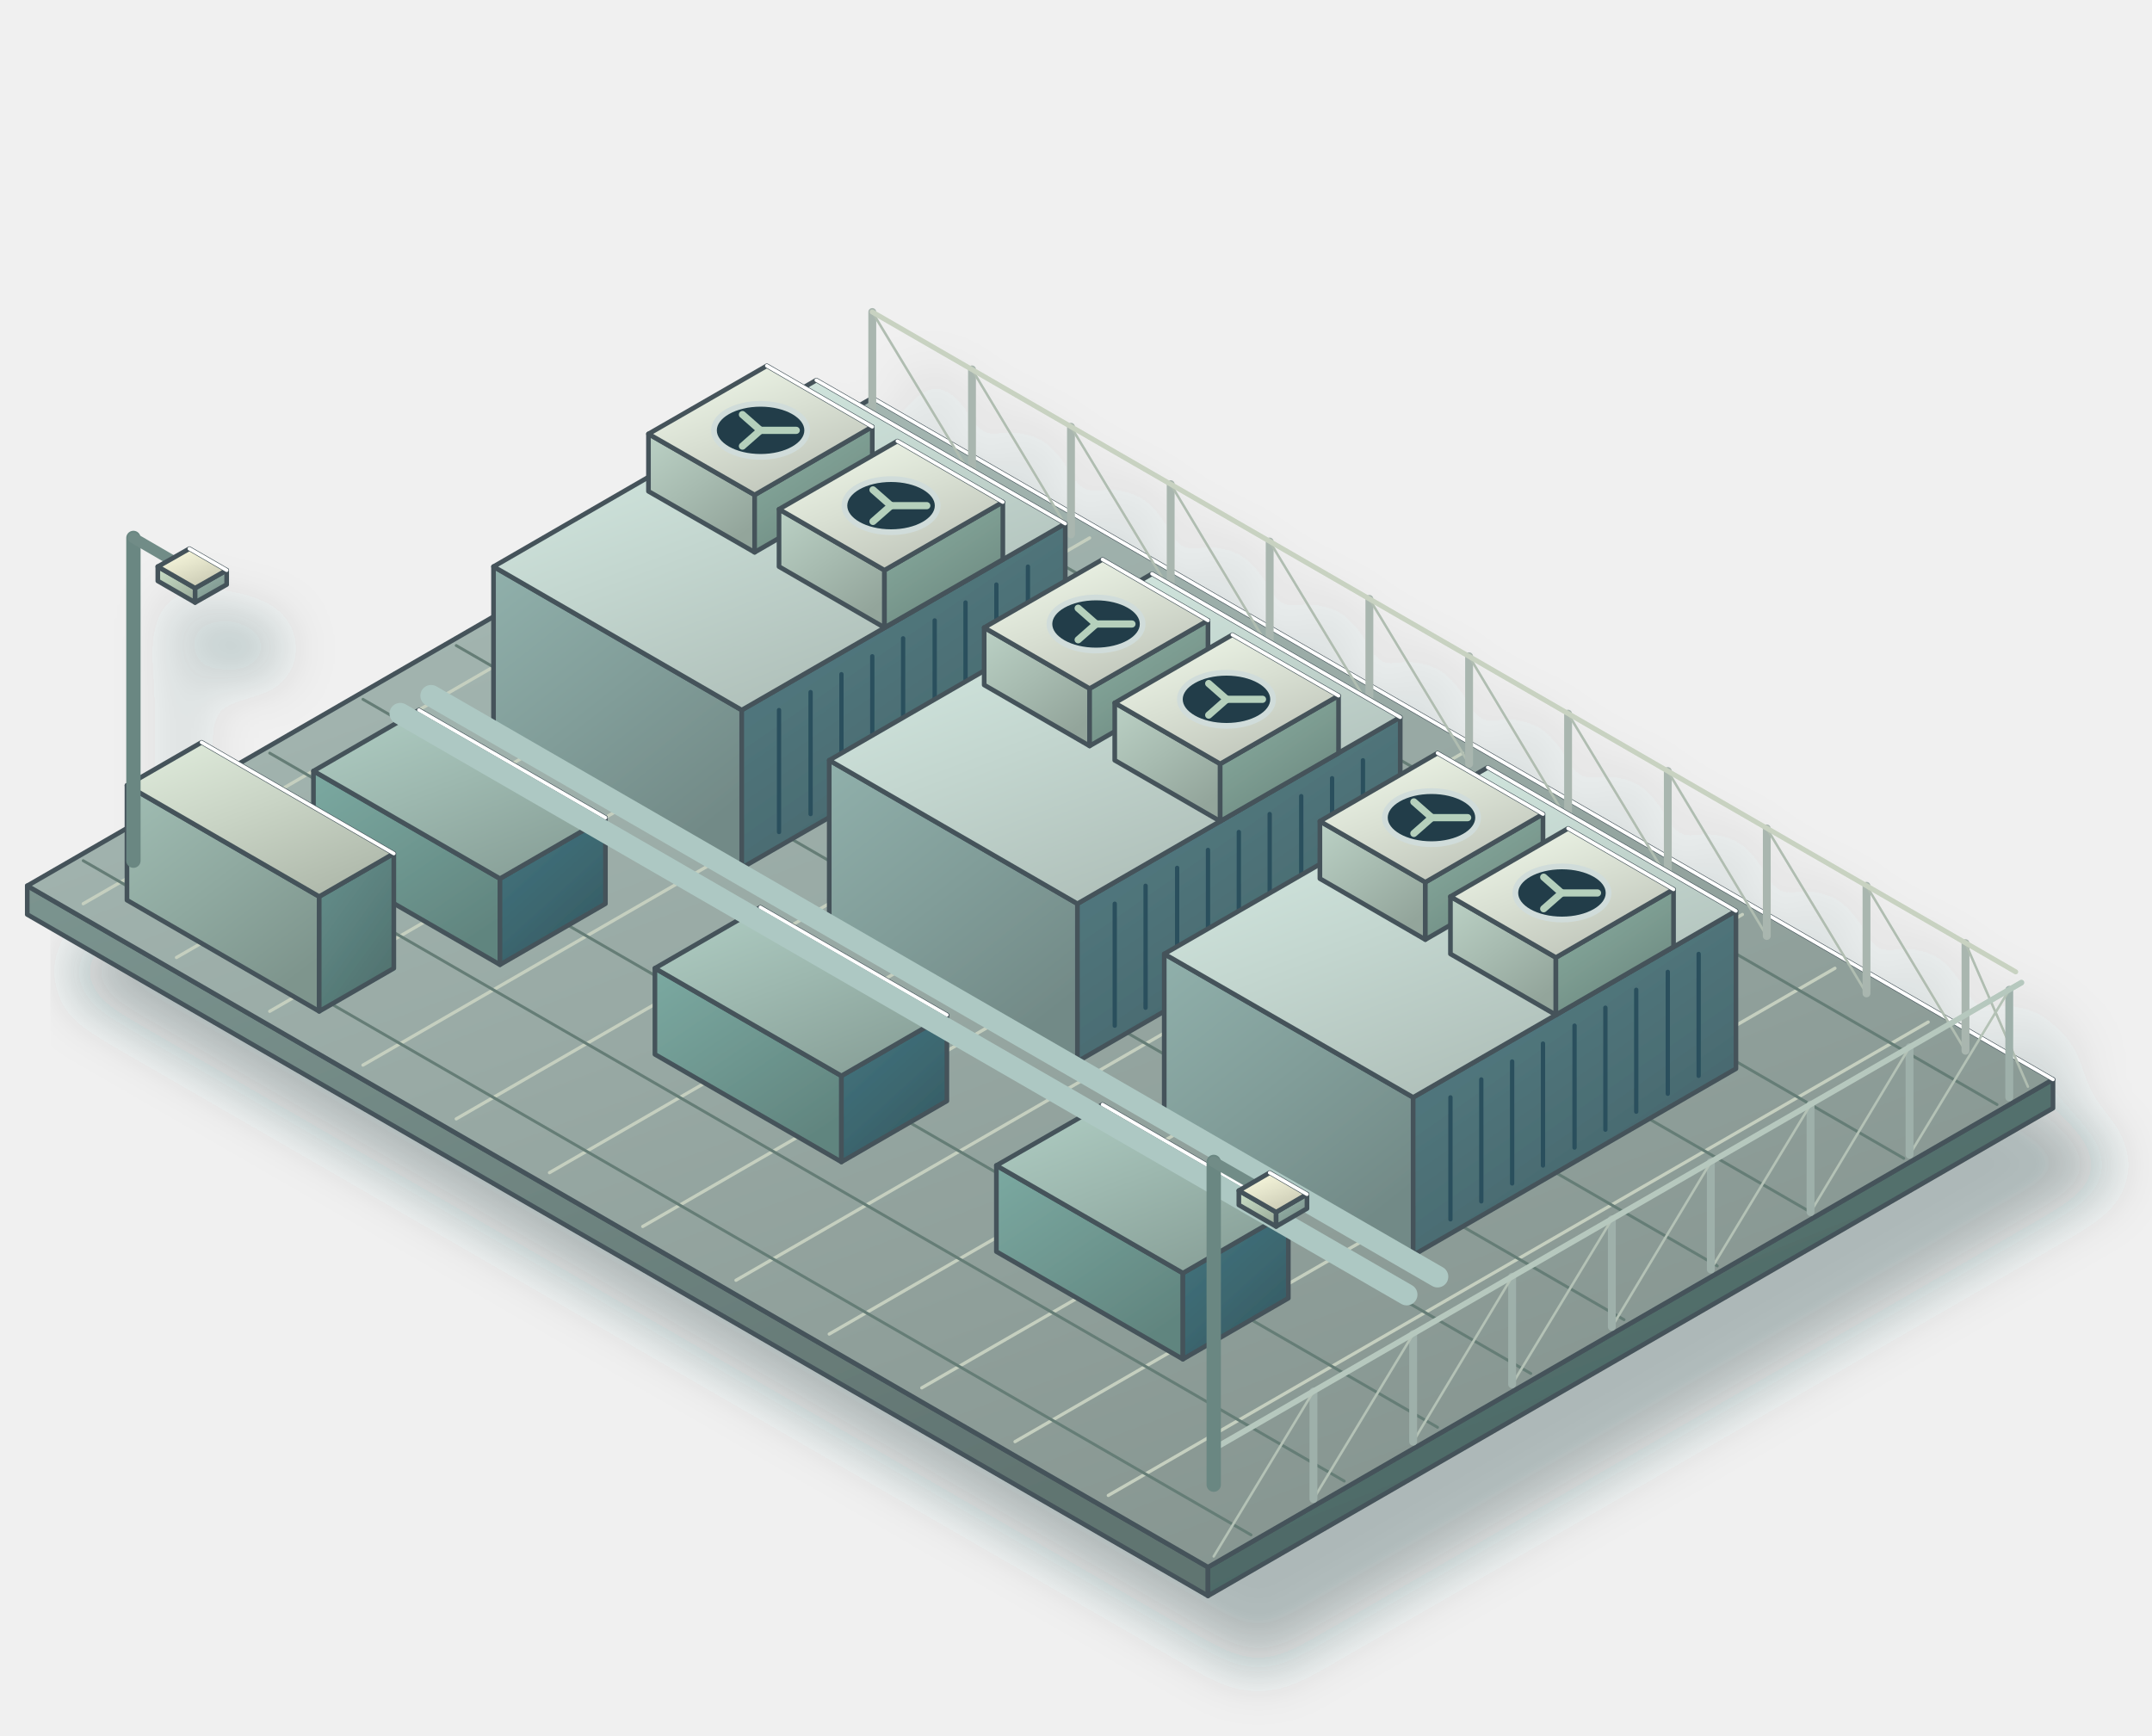
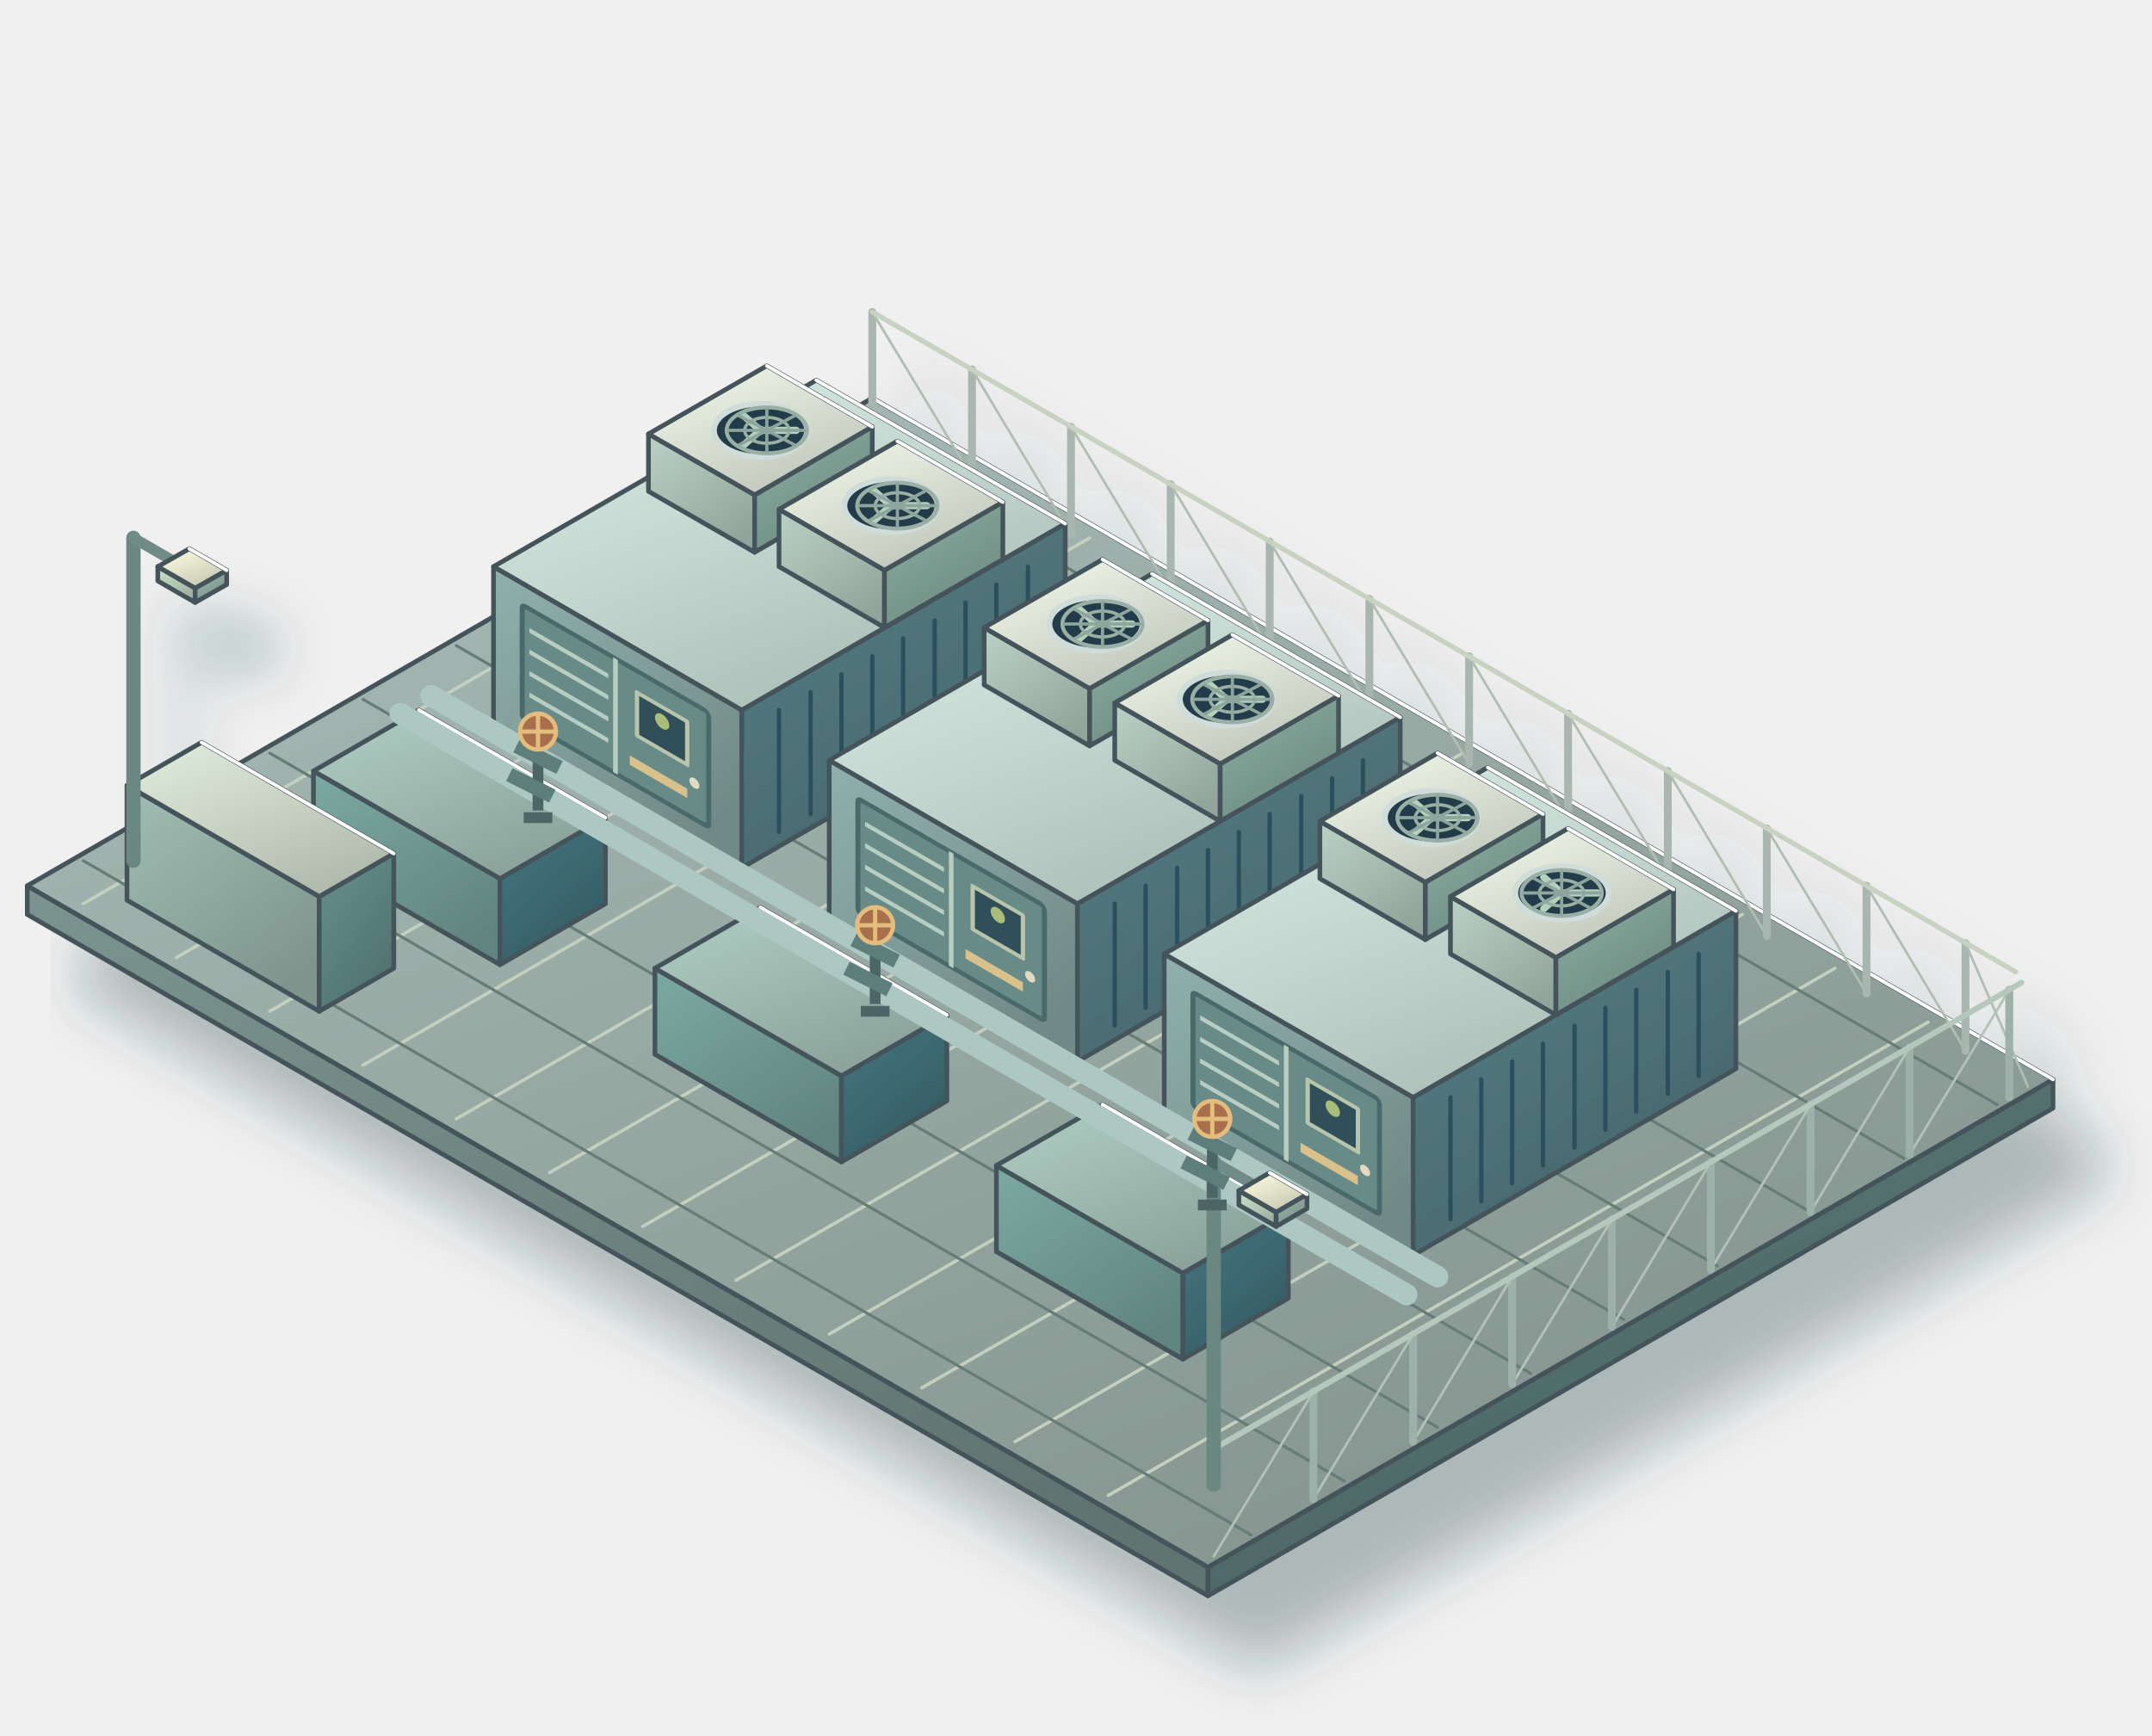
<svg xmlns="http://www.w3.org/2000/svg" viewBox="15 -12 300 242">
  <defs>
    <radialGradient id="foliage" cx="30%" cy="25%">
      <stop stop-color="#c6d58b" />
      <stop offset=".4" stop-color="#729558" />
      <stop offset="1" stop-color="#355d47" />
    </radialGradient>
    <linearGradient id="glass" x2="1" y2="1">
      <stop stop-color="#b4d8dc" />
      <stop offset=".45" stop-color="#4f7d8a" />
      <stop offset=".5" stop-color="#b3cace" />
      <stop offset="1" stop-color="#355461" />
    </linearGradient>
    <filter id="shadow" x="-35%" y="-35%" width="180%" height="190%">
      <feDropShadow dx="7" dy="10" stdDeviation="4" flood-color="#223c3c" flood-opacity=".32" />
    </filter>
    <linearGradient id="a7bbb0-wall" x1="0" y1="0" x2=".65" y2="1">
      <stop stop-color="#bbd1c5" />
      <stop offset=".52" stop-color="#a7bbb0" />
      <stop offset="1" stop-color="#93a59b" />
    </linearGradient>
    <linearGradient id="7c9c91-shade" x1="0" y1="0" x2=".65" y2="1">
      <stop stop-color="#8bafa2" />
      <stop offset=".52" stop-color="#7c9c91" />
      <stop offset="1" stop-color="#6d8980" />
    </linearGradient>
    <linearGradient id="d9e0d3-roof" x1="0" y1="0" x2=".65" y2="1">
      <stop stop-color="#f3fbec" />
      <stop offset=".52" stop-color="#d9e0d3" />
      <stop offset="1" stop-color="#bfc5ba" />
    </linearGradient>
    <linearGradient id="6e8480-wall" x1="0" y1="0" x2=".65" y2="1">
      <stop stop-color="#7b948f" />
      <stop offset=".52" stop-color="#6e8480" />
      <stop offset="1" stop-color="#617471" />
    </linearGradient>
    <linearGradient id="526f6c-shade" x1="0" y1="0" x2=".65" y2="1">
      <stop stop-color="#5c7c79" />
      <stop offset=".52" stop-color="#526f6c" />
      <stop offset="1" stop-color="#48625f" />
    </linearGradient>
    <linearGradient id="98a9a4-roof" x1="0" y1="0" x2=".65" y2="1">
      <stop stop-color="#aabdb8" />
      <stop offset=".52" stop-color="#98a9a4" />
      <stop offset="1" stop-color="#869590" />
    </linearGradient>
    <linearGradient id="819d99-wall" x1="0" y1="0" x2=".65" y2="1">
      <stop stop-color="#90b0ab" />
      <stop offset=".52" stop-color="#819d99" />
      <stop offset="1" stop-color="#728a87" />
    </linearGradient>
    <linearGradient id="4e7278-shade" x1="0" y1="0" x2=".65" y2="1">
      <stop stop-color="#578086" />
      <stop offset=".52" stop-color="#4e7278" />
      <stop offset="1" stop-color="#45646a" />
    </linearGradient>
    <linearGradient id="c3d6cf-roof" x1="0" y1="0" x2=".65" y2="1">
      <stop stop-color="#daf0e8" />
      <stop offset=".52" stop-color="#c3d6cf" />
      <stop offset="1" stop-color="#acbcb6" />
    </linearGradient>
    <linearGradient id="6e9790-wall" x1="0" y1="0" x2=".65" y2="1">
      <stop stop-color="#7ba9a1" />
      <stop offset=".52" stop-color="#6e9790" />
      <stop offset="1" stop-color="#61857f" />
    </linearGradient>
    <linearGradient id="3d6972-shade" x1="0" y1="0" x2=".65" y2="1">
      <stop stop-color="#447680" />
      <stop offset=".52" stop-color="#3d6972" />
      <stop offset="1" stop-color="#365c64" />
    </linearGradient>
    <linearGradient id="9db8af-roof" x1="0" y1="0" x2=".65" y2="1">
      <stop stop-color="#b0cec4" />
      <stop offset=".52" stop-color="#9db8af" />
      <stop offset="1" stop-color="#8aa29a" />
    </linearGradient>
    <linearGradient id="8fa9a0-wall" x1="0" y1="0" x2=".65" y2="1">
      <stop stop-color="#a0bdb3" />
      <stop offset=".52" stop-color="#8fa9a0" />
      <stop offset="1" stop-color="#7e958d" />
    </linearGradient>
    <linearGradient id="5b817e-shade" x1="0" y1="0" x2=".65" y2="1">
      <stop stop-color="#66908d" />
      <stop offset=".52" stop-color="#5b817e" />
      <stop offset="1" stop-color="#50726f" />
    </linearGradient>
    <linearGradient id="c9d4c5-roof" x1="0" y1="0" x2=".65" y2="1">
      <stop stop-color="#e1eddd" />
      <stop offset=".52" stop-color="#c9d4c5" />
      <stop offset="1" stop-color="#b1bbad" />
    </linearGradient>
    <linearGradient id="b5c8b3-wall" x1="0" y1="0" x2=".65" y2="1">
      <stop stop-color="#cbe0c8" />
      <stop offset=".52" stop-color="#b5c8b3" />
      <stop offset="1" stop-color="#9fb09e" />
    </linearGradient>
    <linearGradient id="8ba59c-shade" x1="0" y1="0" x2=".65" y2="1">
      <stop stop-color="#9cb9af" />
      <stop offset=".52" stop-color="#8ba59c" />
      <stop offset="1" stop-color="#7a9189" />
    </linearGradient>
    <linearGradient id="e4e4cb-roof" x1="0" y1="0" x2=".65" y2="1">
      <stop stop-color="#ffffe3" />
      <stop offset=".52" stop-color="#e4e4cb" />
      <stop offset="1" stop-color="#c9c9b3" />
    </linearGradient>
  </defs>
  <style>.crane-boom{transform-origin:147px 21px;animation:sway 7s ease-in-out infinite alternate}@keyframes sway{to{transform:rotate(2deg)}}@media(prefers-reduced-motion:reduce){*{animation:none!important}}</style>
  <g filter="url(#shadow)">
    <polygon points="18.8,115.5 183.4,210.5 183.4,206.5 18.8,111.5" fill="url(#6e8480-wall)" stroke="#44535a" stroke-width="0.65" stroke-linejoin="round" />
    <polygon points="301.2,142.5 183.4,210.5 183.4,206.5 301.2,138.5" fill="url(#526f6c-shade)" stroke="#44535a" stroke-width="0.65" stroke-linejoin="round" />
    <polygon points="136.6,43.5 301.2,138.5 183.4,206.5 18.8,111.5" fill="url(#98a9a4-roof)" stroke="#44535a" stroke-width="0.65" stroke-linejoin="round" />
    <path d="M136.6,43.5 L301.2,138.5" fill="none" stroke="#ffffff" stroke-width="0.5" stroke-linecap="round" />
    <path d="M140.9,48.0 L26.6,114.0" fill="none" stroke="#c5cfbf" stroke-width="0.45" stroke-linecap="round" />
    <path d="M153.9,55.5 L39.6,121.5" fill="none" stroke="#c5cfbf" stroke-width="0.45" stroke-linecap="round" />
    <path d="M166.9,63.0 L52.6,129.0" fill="none" stroke="#c5cfbf" stroke-width="0.45" stroke-linecap="round" />
    <path d="M179.9,70.5 L65.6,136.5" fill="none" stroke="#c5cfbf" stroke-width="0.45" stroke-linecap="round" />
    <path d="M192.9,78.0 L78.6,144.0" fill="none" stroke="#c5cfbf" stroke-width="0.45" stroke-linecap="round" />
    <path d="M205.9,85.5 L91.6,151.5" fill="none" stroke="#c5cfbf" stroke-width="0.45" stroke-linecap="round" />
    <path d="M218.9,93.0 L104.6,159.0" fill="none" stroke="#c5cfbf" stroke-width="0.45" stroke-linecap="round" />
    <path d="M231.9,100.5 L117.6,166.5" fill="none" stroke="#c5cfbf" stroke-width="0.45" stroke-linecap="round" />
    <path d="M244.9,108.0 L130.6,174.0" fill="none" stroke="#c5cfbf" stroke-width="0.45" stroke-linecap="round" />
    <path d="M257.9,115.5 L143.5,181.5" fill="none" stroke="#c5cfbf" stroke-width="0.45" stroke-linecap="round" />
    <path d="M270.8,123.0 L156.5,189.0" fill="none" stroke="#c5cfbf" stroke-width="0.45" stroke-linecap="round" />
    <path d="M283.8,130.5 L169.5,196.5" fill="none" stroke="#c5cfbf" stroke-width="0.45" stroke-linecap="round" />
    <path d="M130.6,48.0 L293.4,142.0" fill="none" stroke="#657d76" stroke-width="0.4" stroke-linecap="round" />
    <path d="M117.6,55.5 L280.4,149.5" fill="none" stroke="#657d76" stroke-width="0.4" stroke-linecap="round" />
    <path d="M104.6,63.0 L267.4,157.0" fill="none" stroke="#657d76" stroke-width="0.4" stroke-linecap="round" />
    <path d="M91.6,70.5 L254.4,164.5" fill="none" stroke="#657d76" stroke-width="0.4" stroke-linecap="round" />
    <path d="M78.6,78.0 L241.4,172.0" fill="none" stroke="#657d76" stroke-width="0.4" stroke-linecap="round" />
    <path d="M65.6,85.5 L228.4,179.5" fill="none" stroke="#657d76" stroke-width="0.4" stroke-linecap="round" />
    <path d="M52.6,93.0 L215.4,187.0" fill="none" stroke="#657d76" stroke-width="0.4" stroke-linecap="round" />
    <path d="M39.6,100.5 L202.4,194.5" fill="none" stroke="#657d76" stroke-width="0.4" stroke-linecap="round" />
    <path d="M26.6,108.0 L189.4,202.0" fill="none" stroke="#657d76" stroke-width="0.4" stroke-linecap="round" />
    <path d="M136.6,46.5 L136.6,31.5" fill="none" stroke="#a9b6af" stroke-width="1.1" stroke-linecap="round" />
    <path d="M136.6,31.5 L150.5,54.5" fill="none" stroke="#b0bdb1" stroke-width="0.35" stroke-linecap="round" />
    <path d="M150.5,54.5 L150.5,39.5" fill="none" stroke="#a9b6af" stroke-width="1.1" stroke-linecap="round" />
    <path d="M150.5,39.5 L164.3,62.5" fill="none" stroke="#b0bdb1" stroke-width="0.35" stroke-linecap="round" />
    <path d="M164.3,62.5 L164.3,47.5" fill="none" stroke="#a9b6af" stroke-width="1.1" stroke-linecap="round" />
    <path d="M164.3,47.5 L178.2,70.5" fill="none" stroke="#b0bdb1" stroke-width="0.35" stroke-linecap="round" />
    <path d="M178.2,70.5 L178.2,55.5" fill="none" stroke="#a9b6af" stroke-width="1.1" stroke-linecap="round" />
    <path d="M178.2,55.5 L192.0,78.5" fill="none" stroke="#b0bdb1" stroke-width="0.35" stroke-linecap="round" />
    <path d="M192.0,78.5 L192.0,63.5" fill="none" stroke="#a9b6af" stroke-width="1.1" stroke-linecap="round" />
    <path d="M192.0,63.5 L205.9,86.5" fill="none" stroke="#b0bdb1" stroke-width="0.35" stroke-linecap="round" />
    <path d="M205.9,86.5 L205.9,71.5" fill="none" stroke="#a9b6af" stroke-width="1.1" stroke-linecap="round" />
    <path d="M205.9,71.5 L219.8,94.5" fill="none" stroke="#b0bdb1" stroke-width="0.35" stroke-linecap="round" />
    <path d="M219.8,94.5 L219.8,79.5" fill="none" stroke="#a9b6af" stroke-width="1.1" stroke-linecap="round" />
    <path d="M219.8,79.5 L233.6,102.5" fill="none" stroke="#b0bdb1" stroke-width="0.35" stroke-linecap="round" />
    <path d="M233.6,102.5 L233.6,87.5" fill="none" stroke="#a9b6af" stroke-width="1.1" stroke-linecap="round" />
    <path d="M233.6,87.5 L247.5,110.5" fill="none" stroke="#b0bdb1" stroke-width="0.35" stroke-linecap="round" />
    <path d="M247.5,110.5 L247.5,95.5" fill="none" stroke="#a9b6af" stroke-width="1.1" stroke-linecap="round" />
    <path d="M247.5,95.5 L261.3,118.5" fill="none" stroke="#b0bdb1" stroke-width="0.35" stroke-linecap="round" />
    <path d="M261.3,118.5 L261.3,103.5" fill="none" stroke="#a9b6af" stroke-width="1.1" stroke-linecap="round" />
    <path d="M261.3,103.5 L275.2,126.5" fill="none" stroke="#b0bdb1" stroke-width="0.35" stroke-linecap="round" />
    <path d="M275.2,126.5 L275.2,111.5" fill="none" stroke="#a9b6af" stroke-width="1.1" stroke-linecap="round" />
    <path d="M275.2,111.5 L289.0,134.5" fill="none" stroke="#b0bdb1" stroke-width="0.35" stroke-linecap="round" />
    <path d="M289.0,134.5 L289.0,119.5" fill="none" stroke="#a9b6af" stroke-width="1.1" stroke-linecap="round" />
    <path d="M289.0,119.5 L297.7,139.5" fill="none" stroke="#b0bdb1" stroke-width="0.35" stroke-linecap="round" />
    <path d="M136.6,31.5 L296.0,123.5" fill="none" stroke="#c8d2c1" stroke-width="0.7" stroke-linecap="round" />
    <path d="M295.1,141.0 L295.1,126.0" fill="none" stroke="#9eb0aa" stroke-width="1.1" stroke-linecap="round" />
    <path d="M295.1,126.0 L281.2,149.0" fill="none" stroke="#b4c2b6" stroke-width="0.35" stroke-linecap="round" />
    <path d="M281.2,149.0 L281.2,134.0" fill="none" stroke="#9eb0aa" stroke-width="1.1" stroke-linecap="round" />
    <path d="M281.2,134.0 L267.4,157.0" fill="none" stroke="#b4c2b6" stroke-width="0.35" stroke-linecap="round" />
    <path d="M267.4,157.0 L267.4,142.0" fill="none" stroke="#9eb0aa" stroke-width="1.1" stroke-linecap="round" />
    <path d="M267.4,142.0 L253.5,165.0" fill="none" stroke="#b4c2b6" stroke-width="0.35" stroke-linecap="round" />
    <path d="M253.5,165.0 L253.5,150.0" fill="none" stroke="#9eb0aa" stroke-width="1.1" stroke-linecap="round" />
    <path d="M253.5,150.0 L239.7,173.0" fill="none" stroke="#b4c2b6" stroke-width="0.35" stroke-linecap="round" />
    <path d="M239.7,173.0 L239.7,158.0" fill="none" stroke="#9eb0aa" stroke-width="1.1" stroke-linecap="round" />
    <path d="M239.7,158.0 L225.8,181.0" fill="none" stroke="#b4c2b6" stroke-width="0.35" stroke-linecap="round" />
    <path d="M225.8,181.0 L225.8,166.0" fill="none" stroke="#9eb0aa" stroke-width="1.1" stroke-linecap="round" />
    <path d="M225.8,166.0 L212.0,189.0" fill="none" stroke="#b4c2b6" stroke-width="0.35" stroke-linecap="round" />
    <path d="M212.0,189.0 L212.0,174.0" fill="none" stroke="#9eb0aa" stroke-width="1.1" stroke-linecap="round" />
    <path d="M212.0,174.0 L198.1,197.0" fill="none" stroke="#b4c2b6" stroke-width="0.35" stroke-linecap="round" />
    <path d="M198.1,197.0 L198.1,182.0" fill="none" stroke="#9eb0aa" stroke-width="1.1" stroke-linecap="round" />
    <path d="M198.1,182.0 L184.2,205.0" fill="none" stroke="#b4c2b6" stroke-width="0.35" stroke-linecap="round" />
    <path d="M296.8,125.0 L184.2,190.0" fill="none" stroke="#b6c8be" stroke-width="0.8" stroke-linecap="round" />
    <polygon points="83.8,89.0 118.4,109.0 118.4,87.0 83.8,67.0" fill="url(#819d99-wall)" stroke="#44535a" stroke-width="0.65" stroke-linejoin="round" />
    <polygon points="163.5,83.0 118.4,109.0 118.4,87.0 163.5,61.0" fill="url(#4e7278-shade)" stroke="#44535a" stroke-width="0.65" stroke-linejoin="round" />
    <polygon points="128.8,41.0 163.5,61.0 118.4,87.0 83.8,67.0" fill="url(#c3d6cf-roof)" stroke="#44535a" stroke-width="0.65" stroke-linejoin="round" />
    <path d="M128.8,41.0 L163.5,61.0" fill="none" stroke="#ffffff" stroke-width="0.5" stroke-linecap="round" />
    <polygon points="105.4,56.5 120.2,65.0 120.2,57.0 105.4,48.5" fill="url(#a7bbb0-wall)" stroke="#44535a" stroke-width="0.65" stroke-linejoin="round" />
    <polygon points="136.6,55.5 120.2,65.0 120.2,57.0 136.6,47.5" fill="url(#7c9c91-shade)" stroke="#44535a" stroke-width="0.65" stroke-linejoin="round" />
    <polygon points="121.9,39.0 136.6,47.5 120.2,57.0 105.4,48.5" fill="url(#d9e0d3-roof)" stroke="#44535a" stroke-width="0.65" stroke-linejoin="round" />
    <path d="M121.9,39.0 L136.6,47.5" fill="none" stroke="#ffffff" stroke-width="0.5" stroke-linecap="round" />
    <ellipse cx="121.03" cy="48.0" rx="6.5" ry="3.7" fill="#203d49" stroke="#d0dcda" stroke-width=".8" />
    <path d="M121.0,48.0 L126.0,48.0" fill="none" stroke="#b5d0bc" stroke-width="1" stroke-linecap="round" />
    <path d="M121.0,48.0 L118.5,50.2" fill="none" stroke="#b5d0bc" stroke-width="1" stroke-linecap="round" />
    <path d="M121.0,48.0 L118.5,45.8" fill="none" stroke="#b5d0bc" stroke-width="1" stroke-linecap="round" />
    <polygon points="123.6,67.0 138.3,75.5 138.3,67.5 123.6,59.0" fill="url(#a7bbb0-wall)" stroke="#44535a" stroke-width="0.65" stroke-linejoin="round" />
    <polygon points="154.8,66.0 138.3,75.5 138.3,67.5 154.8,58.0" fill="url(#7c9c91-shade)" stroke="#44535a" stroke-width="0.65" stroke-linejoin="round" />
    <polygon points="140.1,49.5 154.8,58.0 138.3,67.5 123.6,59.0" fill="url(#d9e0d3-roof)" stroke="#44535a" stroke-width="0.65" stroke-linejoin="round" />
    <path d="M140.1,49.5 L154.8,58.0" fill="none" stroke="#ffffff" stroke-width="0.5" stroke-linecap="round" />
    <ellipse cx="139.216" cy="58.5" rx="6.5" ry="3.7" fill="#203d49" stroke="#d0dcda" stroke-width=".8" />
    <path d="M139.2,58.5 L144.2,58.5" fill="none" stroke="#b5d0bc" stroke-width="1" stroke-linecap="round" />
    <path d="M139.2,58.5 L136.7,60.7" fill="none" stroke="#b5d0bc" stroke-width="1" stroke-linecap="round" />
    <path d="M139.2,58.5 L136.7,56.3" fill="none" stroke="#b5d0bc" stroke-width="1" stroke-linecap="round" />
    <path d="M158.3,84.0 L158.3,67.0" fill="none" stroke="#294f5d" stroke-width="0.6" stroke-linecap="round" />
    <path d="M153.9,86.5 L153.9,69.5" fill="none" stroke="#294f5d" stroke-width="0.6" stroke-linecap="round" />
    <path d="M149.6,89.0 L149.6,72.0" fill="none" stroke="#294f5d" stroke-width="0.6" stroke-linecap="round" />
    <path d="M145.3,91.5 L145.3,74.5" fill="none" stroke="#294f5d" stroke-width="0.6" stroke-linecap="round" />
    <path d="M140.9,94.0 L140.9,77.0" fill="none" stroke="#294f5d" stroke-width="0.6" stroke-linecap="round" />
    <path d="M136.6,96.5 L136.6,79.5" fill="none" stroke="#294f5d" stroke-width="0.6" stroke-linecap="round" />
    <path d="M132.3,99.0 L132.3,82.0" fill="none" stroke="#294f5d" stroke-width="0.6" stroke-linecap="round" />
    <path d="M128.0,101.5 L128.0,84.5" fill="none" stroke="#294f5d" stroke-width="0.6" stroke-linecap="round" />
    <path d="M123.6,104.0 L123.6,87.0" fill="none" stroke="#294f5d" stroke-width="0.6" stroke-linecap="round" />
    <polygon points="130.6,116.0 165.2,136.0 165.2,114.0 130.6,94.0" fill="url(#819d99-wall)" stroke="#44535a" stroke-width="0.65" stroke-linejoin="round" />
    <polygon points="210.2,110.0 165.2,136.0 165.2,114.0 210.2,88.0" fill="url(#4e7278-shade)" stroke="#44535a" stroke-width="0.65" stroke-linejoin="round" />
    <polygon points="175.6,68.0 210.2,88.0 165.2,114.0 130.6,94.0" fill="url(#c3d6cf-roof)" stroke="#44535a" stroke-width="0.65" stroke-linejoin="round" />
    <path d="M175.6,68.0 L210.2,88.0" fill="none" stroke="#ffffff" stroke-width="0.5" stroke-linecap="round" />
    <polygon points="152.2,83.5 166.9,92.0 166.9,84.0 152.2,75.5" fill="url(#a7bbb0-wall)" stroke="#44535a" stroke-width="0.65" stroke-linejoin="round" />
    <polygon points="183.4,82.5 166.9,92.0 166.9,84.0 183.4,74.5" fill="url(#7c9c91-shade)" stroke="#44535a" stroke-width="0.65" stroke-linejoin="round" />
    <polygon points="168.7,66.0 183.4,74.5 166.9,84.0 152.2,75.5" fill="url(#d9e0d3-roof)" stroke="#44535a" stroke-width="0.65" stroke-linejoin="round" />
    <path d="M168.7,66.0 L183.4,74.5" fill="none" stroke="#ffffff" stroke-width="0.5" stroke-linecap="round" />
    <ellipse cx="167.794" cy="75.0" rx="6.5" ry="3.7" fill="#203d49" stroke="#d0dcda" stroke-width=".8" />
    <path d="M167.8,75.0 L172.8,75.0" fill="none" stroke="#b5d0bc" stroke-width="1" stroke-linecap="round" />
    <path d="M167.8,75.0 L165.3,77.2" fill="none" stroke="#b5d0bc" stroke-width="1" stroke-linecap="round" />
    <path d="M167.8,75.0 L165.3,72.8" fill="none" stroke="#b5d0bc" stroke-width="1" stroke-linecap="round" />
    <polygon points="170.4,94.0 185.1,102.5 185.1,94.5 170.4,86.0" fill="url(#a7bbb0-wall)" stroke="#44535a" stroke-width="0.65" stroke-linejoin="round" />
    <polygon points="201.6,93.0 185.1,102.5 185.1,94.5 201.6,85.0" fill="url(#7c9c91-shade)" stroke="#44535a" stroke-width="0.65" stroke-linejoin="round" />
    <polygon points="186.8,76.5 201.6,85.0 185.1,94.5 170.4,86.0" fill="url(#d9e0d3-roof)" stroke="#44535a" stroke-width="0.65" stroke-linejoin="round" />
    <path d="M186.8,76.5 L201.6,85.0" fill="none" stroke="#ffffff" stroke-width="0.5" stroke-linecap="round" />
    <ellipse cx="185.98" cy="85.5" rx="6.5" ry="3.7" fill="#203d49" stroke="#d0dcda" stroke-width=".8" />
    <path d="M186.0,85.5 L191.0,85.5" fill="none" stroke="#b5d0bc" stroke-width="1" stroke-linecap="round" />
    <path d="M186.0,85.5 L183.5,87.7" fill="none" stroke="#b5d0bc" stroke-width="1" stroke-linecap="round" />
    <path d="M186.0,85.5 L183.5,83.3" fill="none" stroke="#b5d0bc" stroke-width="1" stroke-linecap="round" />
    <path d="M205.0,111.0 L205.0,94.0" fill="none" stroke="#294f5d" stroke-width="0.6" stroke-linecap="round" />
    <path d="M200.7,113.5 L200.7,96.5" fill="none" stroke="#294f5d" stroke-width="0.6" stroke-linecap="round" />
    <path d="M196.4,116.0 L196.4,99.0" fill="none" stroke="#294f5d" stroke-width="0.6" stroke-linecap="round" />
    <path d="M192.0,118.5 L192.0,101.5" fill="none" stroke="#294f5d" stroke-width="0.6" stroke-linecap="round" />
    <path d="M187.7,121.0 L187.7,104.0" fill="none" stroke="#294f5d" stroke-width="0.6" stroke-linecap="round" />
    <path d="M183.4,123.5 L183.4,106.5" fill="none" stroke="#294f5d" stroke-width="0.6" stroke-linecap="round" />
    <path d="M179.1,126.0 L179.1,109.0" fill="none" stroke="#294f5d" stroke-width="0.6" stroke-linecap="round" />
    <path d="M174.7,128.5 L174.7,111.5" fill="none" stroke="#294f5d" stroke-width="0.6" stroke-linecap="round" />
    <path d="M170.4,131.0 L170.4,114.0" fill="none" stroke="#294f5d" stroke-width="0.6" stroke-linecap="round" />
    <polygon points="177.3,143.0 212.0,163.0 212.0,141.0 177.3,121.0" fill="url(#819d99-wall)" stroke="#44535a" stroke-width="0.65" stroke-linejoin="round" />
    <polygon points="257.0,137.0 212.0,163.0 212.0,141.0 257.0,115.0" fill="url(#4e7278-shade)" stroke="#44535a" stroke-width="0.65" stroke-linejoin="round" />
    <polygon points="222.4,95.0 257.0,115.0 212.0,141.0 177.3,121.0" fill="url(#c3d6cf-roof)" stroke="#44535a" stroke-width="0.65" stroke-linejoin="round" />
    <path d="M222.4,95.0 L257.0,115.0" fill="none" stroke="#ffffff" stroke-width="0.5" stroke-linecap="round" />
    <polygon points="199.0,110.5 213.7,119.0 213.7,111.0 199.0,102.5" fill="url(#a7bbb0-wall)" stroke="#44535a" stroke-width="0.65" stroke-linejoin="round" />
    <polygon points="230.1,109.5 213.7,119.0 213.7,111.0 230.1,101.5" fill="url(#7c9c91-shade)" stroke="#44535a" stroke-width="0.65" stroke-linejoin="round" />
    <polygon points="215.4,93.0 230.1,101.5 213.7,111.0 199.0,102.5" fill="url(#d9e0d3-roof)" stroke="#44535a" stroke-width="0.65" stroke-linejoin="round" />
    <path d="M215.4,93.0 L230.1,101.5" fill="none" stroke="#ffffff" stroke-width="0.5" stroke-linecap="round" />
    <ellipse cx="214.558" cy="102.0" rx="6.5" ry="3.7" fill="#203d49" stroke="#d0dcda" stroke-width=".8" />
    <path d="M214.6,102.0 L219.6,102.0" fill="none" stroke="#b5d0bc" stroke-width="1" stroke-linecap="round" />
    <path d="M214.6,102.0 L212.1,104.2" fill="none" stroke="#b5d0bc" stroke-width="1" stroke-linecap="round" />
    <path d="M214.6,102.0 L212.1,99.8" fill="none" stroke="#b5d0bc" stroke-width="1" stroke-linecap="round" />
    <polygon points="217.2,121.0 231.9,129.5 231.9,121.5 217.2,113.0" fill="url(#a7bbb0-wall)" stroke="#44535a" stroke-width="0.65" stroke-linejoin="round" />
    <polygon points="248.3,120.0 231.9,129.5 231.9,121.5 248.3,112.0" fill="url(#7c9c91-shade)" stroke="#44535a" stroke-width="0.65" stroke-linejoin="round" />
    <polygon points="233.6,103.5 248.3,112.0 231.9,121.5 217.2,113.0" fill="url(#d9e0d3-roof)" stroke="#44535a" stroke-width="0.65" stroke-linejoin="round" />
    <path d="M233.6,103.5 L248.3,112.0" fill="none" stroke="#ffffff" stroke-width="0.5" stroke-linecap="round" />
    <ellipse cx="232.744" cy="112.5" rx="6.5" ry="3.7" fill="#203d49" stroke="#d0dcda" stroke-width=".8" />
    <path d="M232.7,112.5 L237.7,112.5" fill="none" stroke="#b5d0bc" stroke-width="1" stroke-linecap="round" />
    <path d="M232.7,112.5 L230.2,114.7" fill="none" stroke="#b5d0bc" stroke-width="1" stroke-linecap="round" />
    <path d="M232.7,112.5 L230.2,110.3" fill="none" stroke="#b5d0bc" stroke-width="1" stroke-linecap="round" />
    <path d="M251.8,138.0 L251.8,121.0" fill="none" stroke="#294f5d" stroke-width="0.6" stroke-linecap="round" />
    <path d="M247.5,140.5 L247.5,123.5" fill="none" stroke="#294f5d" stroke-width="0.6" stroke-linecap="round" />
    <path d="M243.1,143.0 L243.1,126.0" fill="none" stroke="#294f5d" stroke-width="0.6" stroke-linecap="round" />
    <path d="M238.8,145.5 L238.8,128.5" fill="none" stroke="#294f5d" stroke-width="0.6" stroke-linecap="round" />
    <path d="M234.5,148.0 L234.5,131.0" fill="none" stroke="#294f5d" stroke-width="0.6" stroke-linecap="round" />
    <path d="M230.1,150.5 L230.1,133.5" fill="none" stroke="#294f5d" stroke-width="0.6" stroke-linecap="round" />
    <path d="M225.8,153.0 L225.8,136.0" fill="none" stroke="#294f5d" stroke-width="0.6" stroke-linecap="round" />
    <path d="M221.5,155.5 L221.5,138.5" fill="none" stroke="#294f5d" stroke-width="0.6" stroke-linecap="round" />
    <path d="M217.2,158.0 L217.2,141.0" fill="none" stroke="#294f5d" stroke-width="0.6" stroke-linecap="round" />
    <polygon points="58.7,107.5 84.7,122.5 84.7,110.5 58.7,95.5" fill="url(#6e9790-wall)" stroke="#44535a" stroke-width="0.65" stroke-linejoin="round" />
    <polygon points="99.4,114.0 84.7,122.5 84.7,110.5 99.4,102.0" fill="url(#3d6972-shade)" stroke="#44535a" stroke-width="0.65" stroke-linejoin="round" />
    <polygon points="73.4,87.0 99.4,102.0 84.7,110.5 58.7,95.5" fill="url(#9db8af-roof)" stroke="#44535a" stroke-width="0.65" stroke-linejoin="round" />
    <path d="M73.4,87.0 L99.4,102.0" fill="none" stroke="#ffffff" stroke-width="0.5" stroke-linecap="round" />
    <polygon points="106.3,135.0 132.3,150.0 132.3,138.0 106.3,123.0" fill="url(#6e9790-wall)" stroke="#44535a" stroke-width="0.65" stroke-linejoin="round" />
    <polygon points="147.0,141.5 132.3,150.0 132.3,138.0 147.0,129.5" fill="url(#3d6972-shade)" stroke="#44535a" stroke-width="0.65" stroke-linejoin="round" />
    <polygon points="121.0,114.5 147.0,129.5 132.3,138.0 106.3,123.0" fill="url(#9db8af-roof)" stroke="#44535a" stroke-width="0.65" stroke-linejoin="round" />
    <path d="M121.0,114.5 L147.0,129.5" fill="none" stroke="#ffffff" stroke-width="0.5" stroke-linecap="round" />
    <polygon points="153.9,162.5 179.9,177.5 179.9,165.5 153.9,150.5" fill="url(#6e9790-wall)" stroke="#44535a" stroke-width="0.65" stroke-linejoin="round" />
    <polygon points="194.6,169.0 179.9,177.5 179.9,165.5 194.6,157.0" fill="url(#3d6972-shade)" stroke="#44535a" stroke-width="0.65" stroke-linejoin="round" />
    <polygon points="168.7,142.0 194.6,157.0 179.9,165.5 153.9,150.5" fill="url(#9db8af-roof)" stroke="#44535a" stroke-width="0.65" stroke-linejoin="round" />
    <path d="M168.7,142.0 L194.6,157.0" fill="none" stroke="#ffffff" stroke-width="0.5" stroke-linecap="round" />
    <path d="M75.1,85.0 L215.4,166.0" fill="none" stroke="#adc8c3" stroke-width="3" stroke-linecap="round" />
    <path d="M70.8,87.5 L211.1,168.5" fill="none" stroke="#adc8c3" stroke-width="3" stroke-linecap="round" />
    <polygon points="32.7,113.5 59.5,129.0 59.5,113.0 32.7,97.5" fill="url(#8fa9a0-wall)" stroke="#44535a" stroke-width="0.65" stroke-linejoin="round" />
    <polygon points="69.9,123.0 59.5,129.0 59.5,113.0 69.9,107.0" fill="url(#5b817e-shade)" stroke="#44535a" stroke-width="0.65" stroke-linejoin="round" />
    <polygon points="43.1,91.5 69.9,107.0 59.5,113.0 32.7,97.5" fill="url(#c9d4c5-roof)" stroke="#44535a" stroke-width="0.65" stroke-linejoin="round" />
    <path d="M43.1,91.5 L69.9,107.0" fill="none" stroke="#ffffff" stroke-width="0.5" stroke-linecap="round" />
    <path d="M33.6,108.0 L33.6,63.0" fill="none" stroke="#6b8782" stroke-width="2" stroke-linecap="round" />
    <path d="M33.6,63.0 L42.2,68.0" fill="none" stroke="#718c87" stroke-width="1.5" stroke-linecap="round" />
    <polygon points="37.0,69.0 42.2,72.0 42.2,70.0 37.0,67.0" fill="url(#b5c8b3-wall)" stroke="#44535a" stroke-width="0.65" stroke-linejoin="round" />
    <polygon points="46.6,69.5 42.2,72.0 42.2,70.0 46.6,67.5" fill="url(#8ba59c-shade)" stroke="#44535a" stroke-width="0.65" stroke-linejoin="round" />
    <polygon points="41.4,64.5 46.6,67.5 42.2,70.0 37.0,67.0" fill="url(#e4e4cb-roof)" stroke="#44535a" stroke-width="0.65" stroke-linejoin="round" />
    <path d="M41.4,64.5 L46.6,67.5" fill="none" stroke="#ffffff" stroke-width="0.5" stroke-linecap="round" />
    <path d="M184.2,195.0 L184.2,150.0" fill="none" stroke="#6b8782" stroke-width="2" stroke-linecap="round" />
    <path d="M184.2,150.0 L192.9,155.0" fill="none" stroke="#718c87" stroke-width="1.5" stroke-linecap="round" />
    <polygon points="187.7,156.0 192.9,159.0 192.9,157.0 187.7,154.0" fill="url(#b5c8b3-wall)" stroke="#44535a" stroke-width="0.65" stroke-linejoin="round" />
    <polygon points="197.2,156.5 192.9,159.0 192.9,157.0 197.2,154.5" fill="url(#8ba59c-shade)" stroke="#44535a" stroke-width="0.65" stroke-linejoin="round" />
    <polygon points="192.0,151.5 197.2,154.5 192.9,157.0 187.7,154.0" fill="url(#e4e4cb-roof)" stroke="#44535a" stroke-width="0.65" stroke-linejoin="round" />
    <path d="M192.0,151.5 L197.2,154.5" fill="none" stroke="#ffffff" stroke-width="0.5" stroke-linecap="round" />
  </g>
+   <g id="utility-service-detail" stroke-linejoin="round">
+     <g transform="matrix(1 .578 0 1 83.8 67)">
+       <rect x="4" y="3" width="26" height="16" rx=".6" fill="#698b88" stroke="#49696b" stroke-width=".7" />
+       <path d="M17 3v16M5 6h11m-11 3h11m-11 3h11m-11 3h11" stroke="#b8cdc1" stroke-width=".65" />
+       <rect x="20" y="6" width="7" height="6" fill="#314f58" stroke="#b7c5ac" stroke-width=".6" />
+       <circle cx="23.5" cy="8" r="1" fill="#a7bd79" />
+       <path d="M19 16h8" stroke="#d8c18b" stroke-width="1.3" />
+       <circle cx="28" cy="14" r=".7" fill="#e0dbc0" />
+     </g>
+     <g transform="matrix(1 .578 0 1 130.6 94)">
+       <rect x="4" y="3" width="26" height="16" rx=".6" fill="#698b88" stroke="#49696b" stroke-width=".7" />
+       <path d="M17 3v16M5 6h11m-11 3h11m-11 3h11m-11 3h11" stroke="#b8cdc1" stroke-width=".65" />
+       <rect x="20" y="6" width="7" height="6" fill="#314f58" stroke="#b7c5ac" stroke-width=".6" />
+       <circle cx="23.5" cy="8" r="1" fill="#a7bd79" />
+       <path d="M19 16h8" stroke="#d8c18b" stroke-width="1.3" />
+       <circle cx="28" cy="14" r=".7" fill="#e0dbc0" />
+     </g>
+     <g transform="matrix(1 .578 0 1 177.3 121)">
+       <rect x="4" y="3" width="26" height="16" rx=".6" fill="#698b88" stroke="#49696b" stroke-width=".7" />
+       <path d="M17 3v16M5 6h11m-11 3h11m-11 3h11m-11 3h11" stroke="#b8cdc1" stroke-width=".65" />
+       <rect x="20" y="6" width="7" height="6" fill="#314f58" stroke="#b7c5ac" stroke-width=".6" />
+       <circle cx="23.5" cy="8" r="1" fill="#a7bd79" />
+       <path d="M19 16h8" stroke="#d8c18b" stroke-width="1.3" />
+       <circle cx="28" cy="14" r=".7" fill="#e0dbc0" />
+     </g>
+     <g transform="translate(121.9 48)">
+       <ellipse rx="5.6" ry="3.2" fill="none" stroke="#9aafa5" stroke-width=".55" />
+       <ellipse rx="3.1" ry="1.8" fill="none" stroke="#9aafa5" stroke-width=".45" />
+       <path d="M-5.5 0h11M0 -3.2v6.4m-4-5.3 8 4.2m-8 0 8-4.2" fill="none" stroke="#8da59d" stroke-width=".45" />
+     </g>
+     <g transform="translate(140.1 58.5)">
+       <ellipse rx="5.6" ry="3.2" fill="none" stroke="#9aafa5" stroke-width=".55" />
+       <ellipse rx="3.1" ry="1.8" fill="none" stroke="#9aafa5" stroke-width=".45" />
+       <path d="M-5.5 0h11M0 -3.2v6.4m-4-5.3 8 4.2m-8 0 8-4.2" fill="none" stroke="#8da59d" stroke-width=".45" />
+     </g>
+     <g transform="translate(168.7 75)">
+       <ellipse rx="5.6" ry="3.2" fill="none" stroke="#9aafa5" stroke-width=".55" />
+       <ellipse rx="3.1" ry="1.8" fill="none" stroke="#9aafa5" stroke-width=".45" />
+       <path d="M-5.5 0h11M0 -3.2v6.4m-4-5.3 8 4.2m-8 0 8-4.2" fill="none" stroke="#8da59d" stroke-width=".45" />
+     </g>
+     <g transform="translate(186.8 85.5)">
+       <ellipse rx="5.6" ry="3.2" fill="none" stroke="#9aafa5" stroke-width=".55" />
+       <ellipse rx="3.1" ry="1.8" fill="none" stroke="#9aafa5" stroke-width=".45" />
+       <path d="M-5.5 0h11M0 -3.2v6.4m-4-5.3 8 4.2m-8 0 8-4.2" fill="none" stroke="#8da59d" stroke-width=".45" />
+     </g>
+     <g transform="translate(215.4 102)">
+       <ellipse rx="5.6" ry="3.2" fill="none" stroke="#9aafa5" stroke-width=".55" />
+       <ellipse rx="3.1" ry="1.8" fill="none" stroke="#9aafa5" stroke-width=".45" />
+       <path d="M-5.5 0h11M0 -3.2v6.4m-4-5.3 8 4.2m-8 0 8-4.2" fill="none" stroke="#8da59d" stroke-width=".45" />
+     </g>
+     <g transform="translate(232.7 112.5)">
+       <ellipse rx="5.6" ry="3.2" fill="none" stroke="#9aafa5" stroke-width=".55" />
+       <ellipse rx="3.1" ry="1.8" fill="none" stroke="#9aafa5" stroke-width=".45" />
+       <path d="M-5.5 0h11M0 -3.2v6.4m-4-5.3 8 4.2m-8 0 8-4.2" fill="none" stroke="#8da59d" stroke-width=".45" />
+     </g>
+     <g transform="translate(90 94)">
+       <path d="M0 0v7m-2 1h4" stroke="#4c6665" stroke-width="1.5" />
+       <path d="M-3 -2l6 3m-7 1 6 3" stroke="#5d7e7a" stroke-width="2" />
+       <circle cx="0" cy="-4" r="2.5" fill="#a76f4c" stroke="#e4bc7d" stroke-width=".6" />
+       <path d="M0 -6.5v5m-2.5-2.5h5" stroke="#e4bc7d" stroke-width=".6" />
+     </g>
+     <g transform="translate(137 121)">
+       <path d="M0 0v7m-2 1h4" stroke="#4c6665" stroke-width="1.5" />
+       <path d="M-3 -2l6 3m-7 1 6 3" stroke="#5d7e7a" stroke-width="2" />
+       <circle cx="0" cy="-4" r="2.5" fill="#a76f4c" stroke="#e4bc7d" stroke-width=".6" />
+       <path d="M0 -6.5v5m-2.5-2.5h5" stroke="#e4bc7d" stroke-width=".6" />
+     </g>
+     <g transform="translate(184 148)">
+       <path d="M0 0v7m-2 1h4" stroke="#4c6665" stroke-width="1.5" />
+       <path d="M-3 -2l6 3m-7 1 6 3" stroke="#5d7e7a" stroke-width="2" />
+       <circle cx="0" cy="-4" r="2.5" fill="#a76f4c" stroke="#e4bc7d" stroke-width=".6" />
+       <path d="M0 -6.5v5m-2.5-2.5h5" stroke="#e4bc7d" stroke-width=".6" />
+     </g>
+   </g>
</svg>
